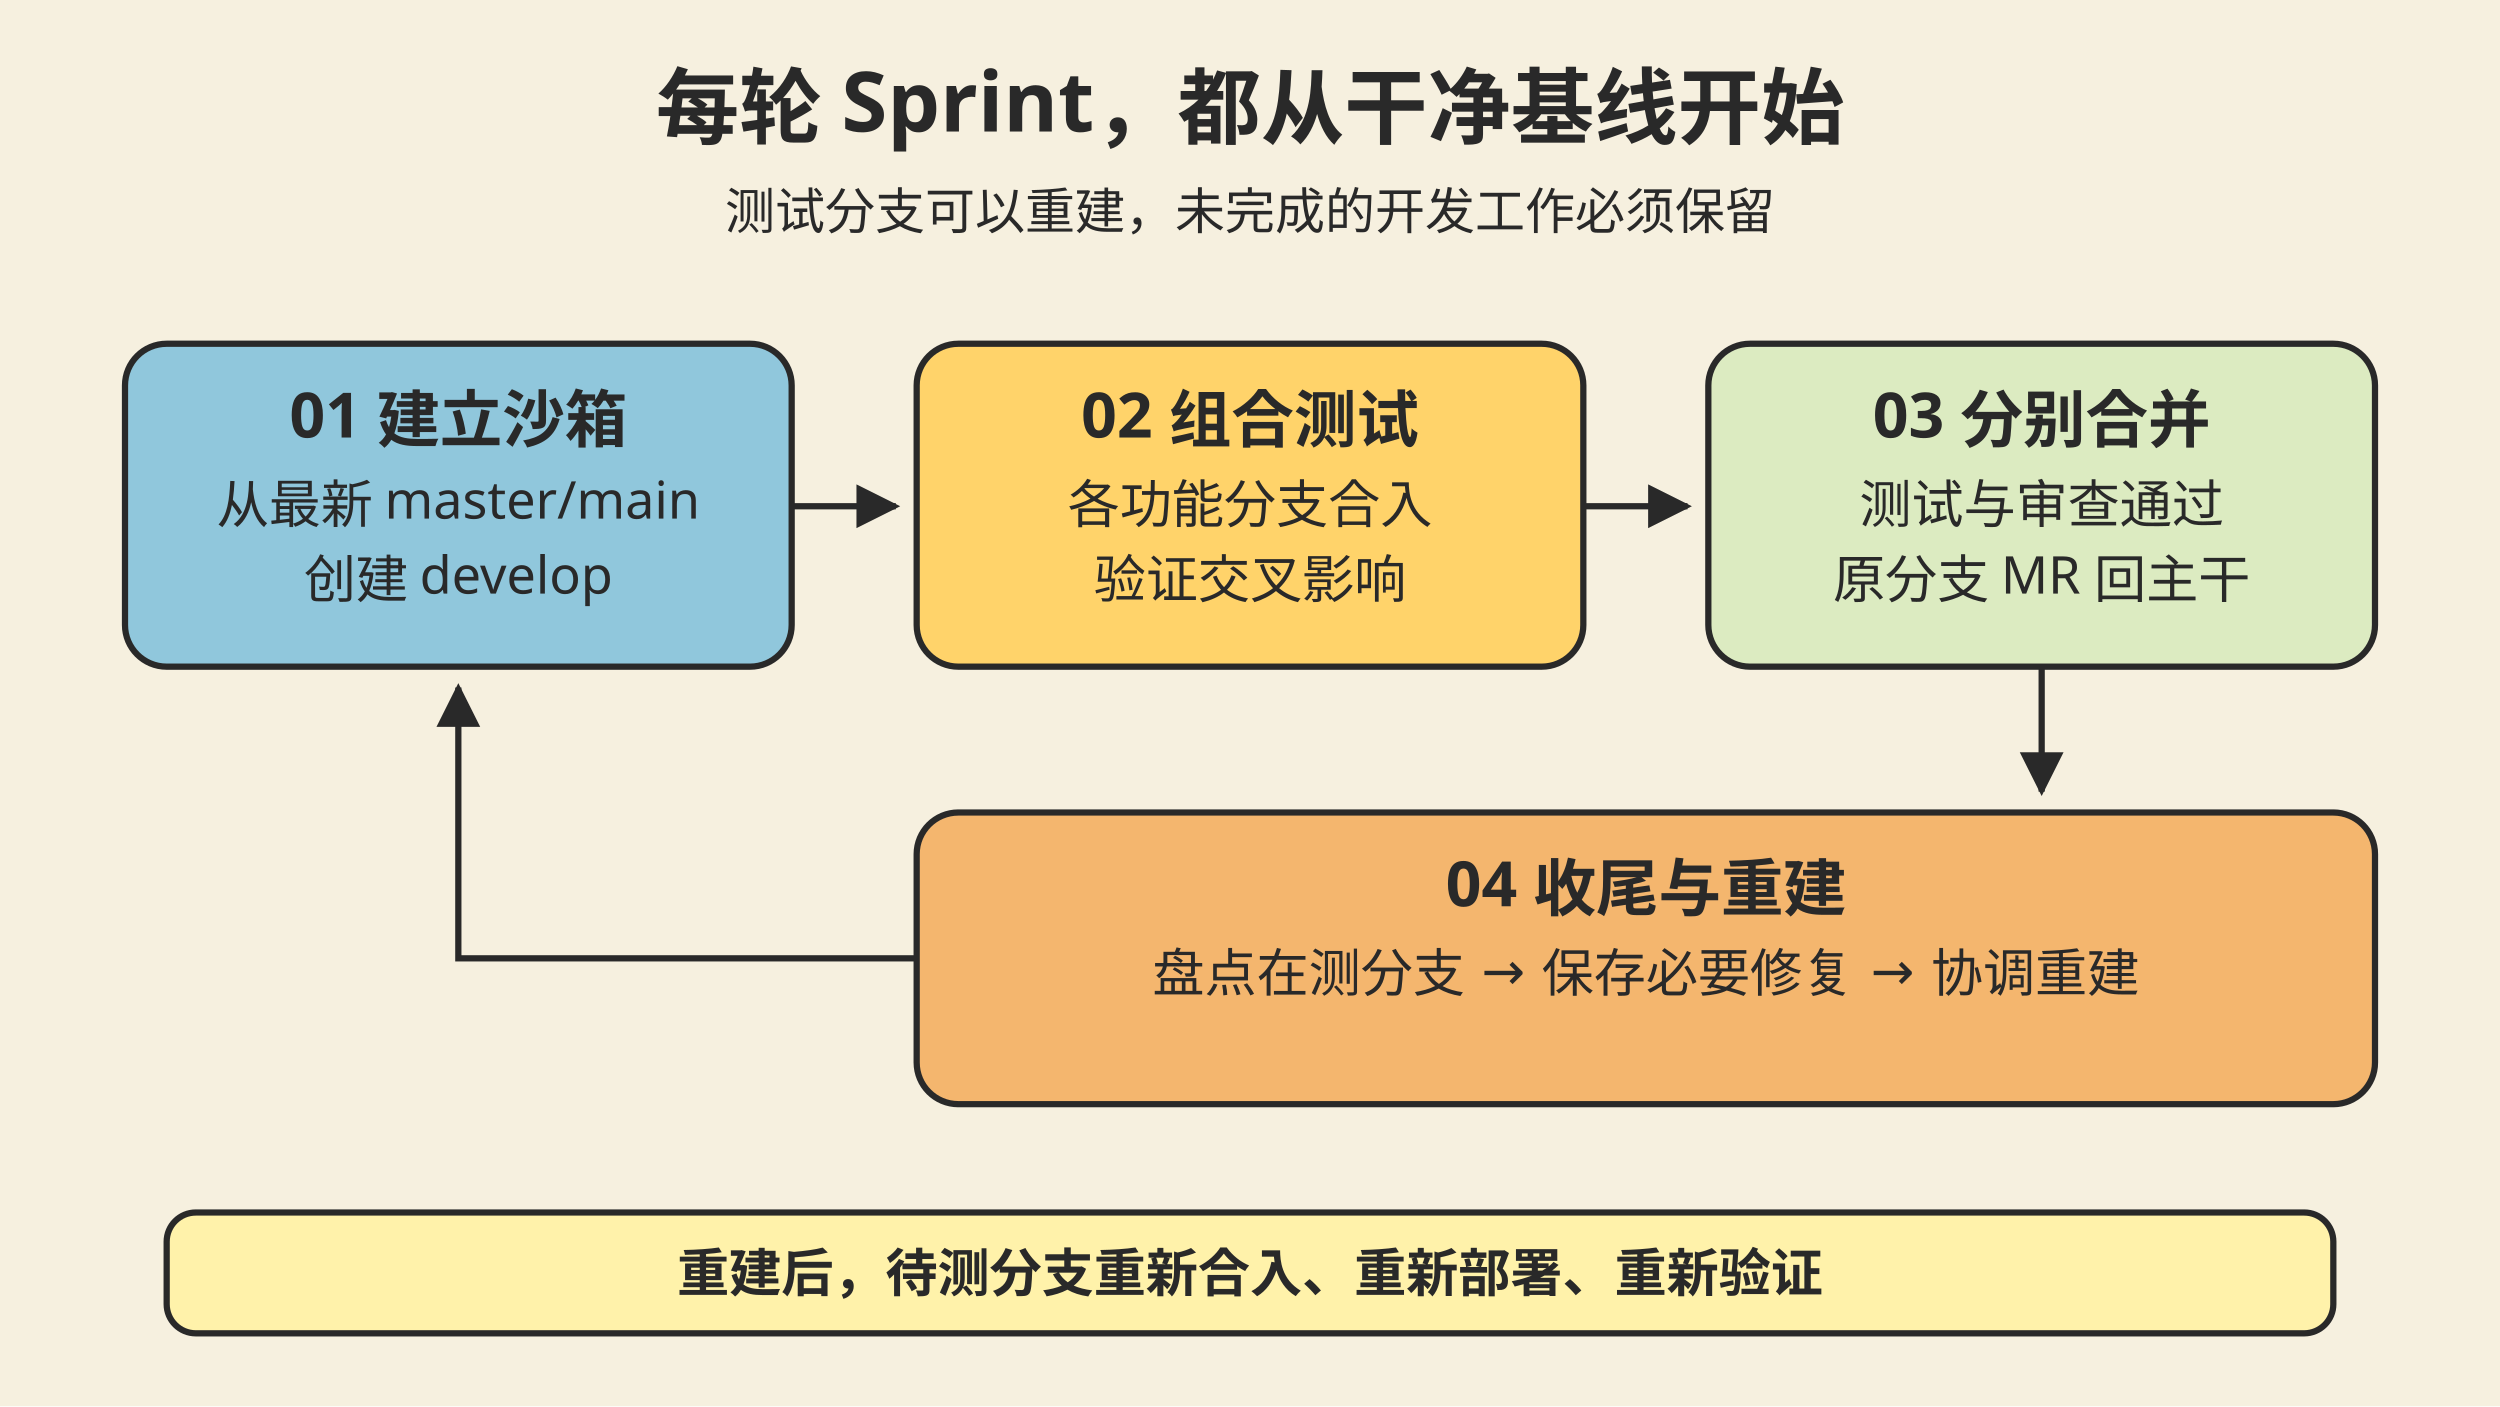
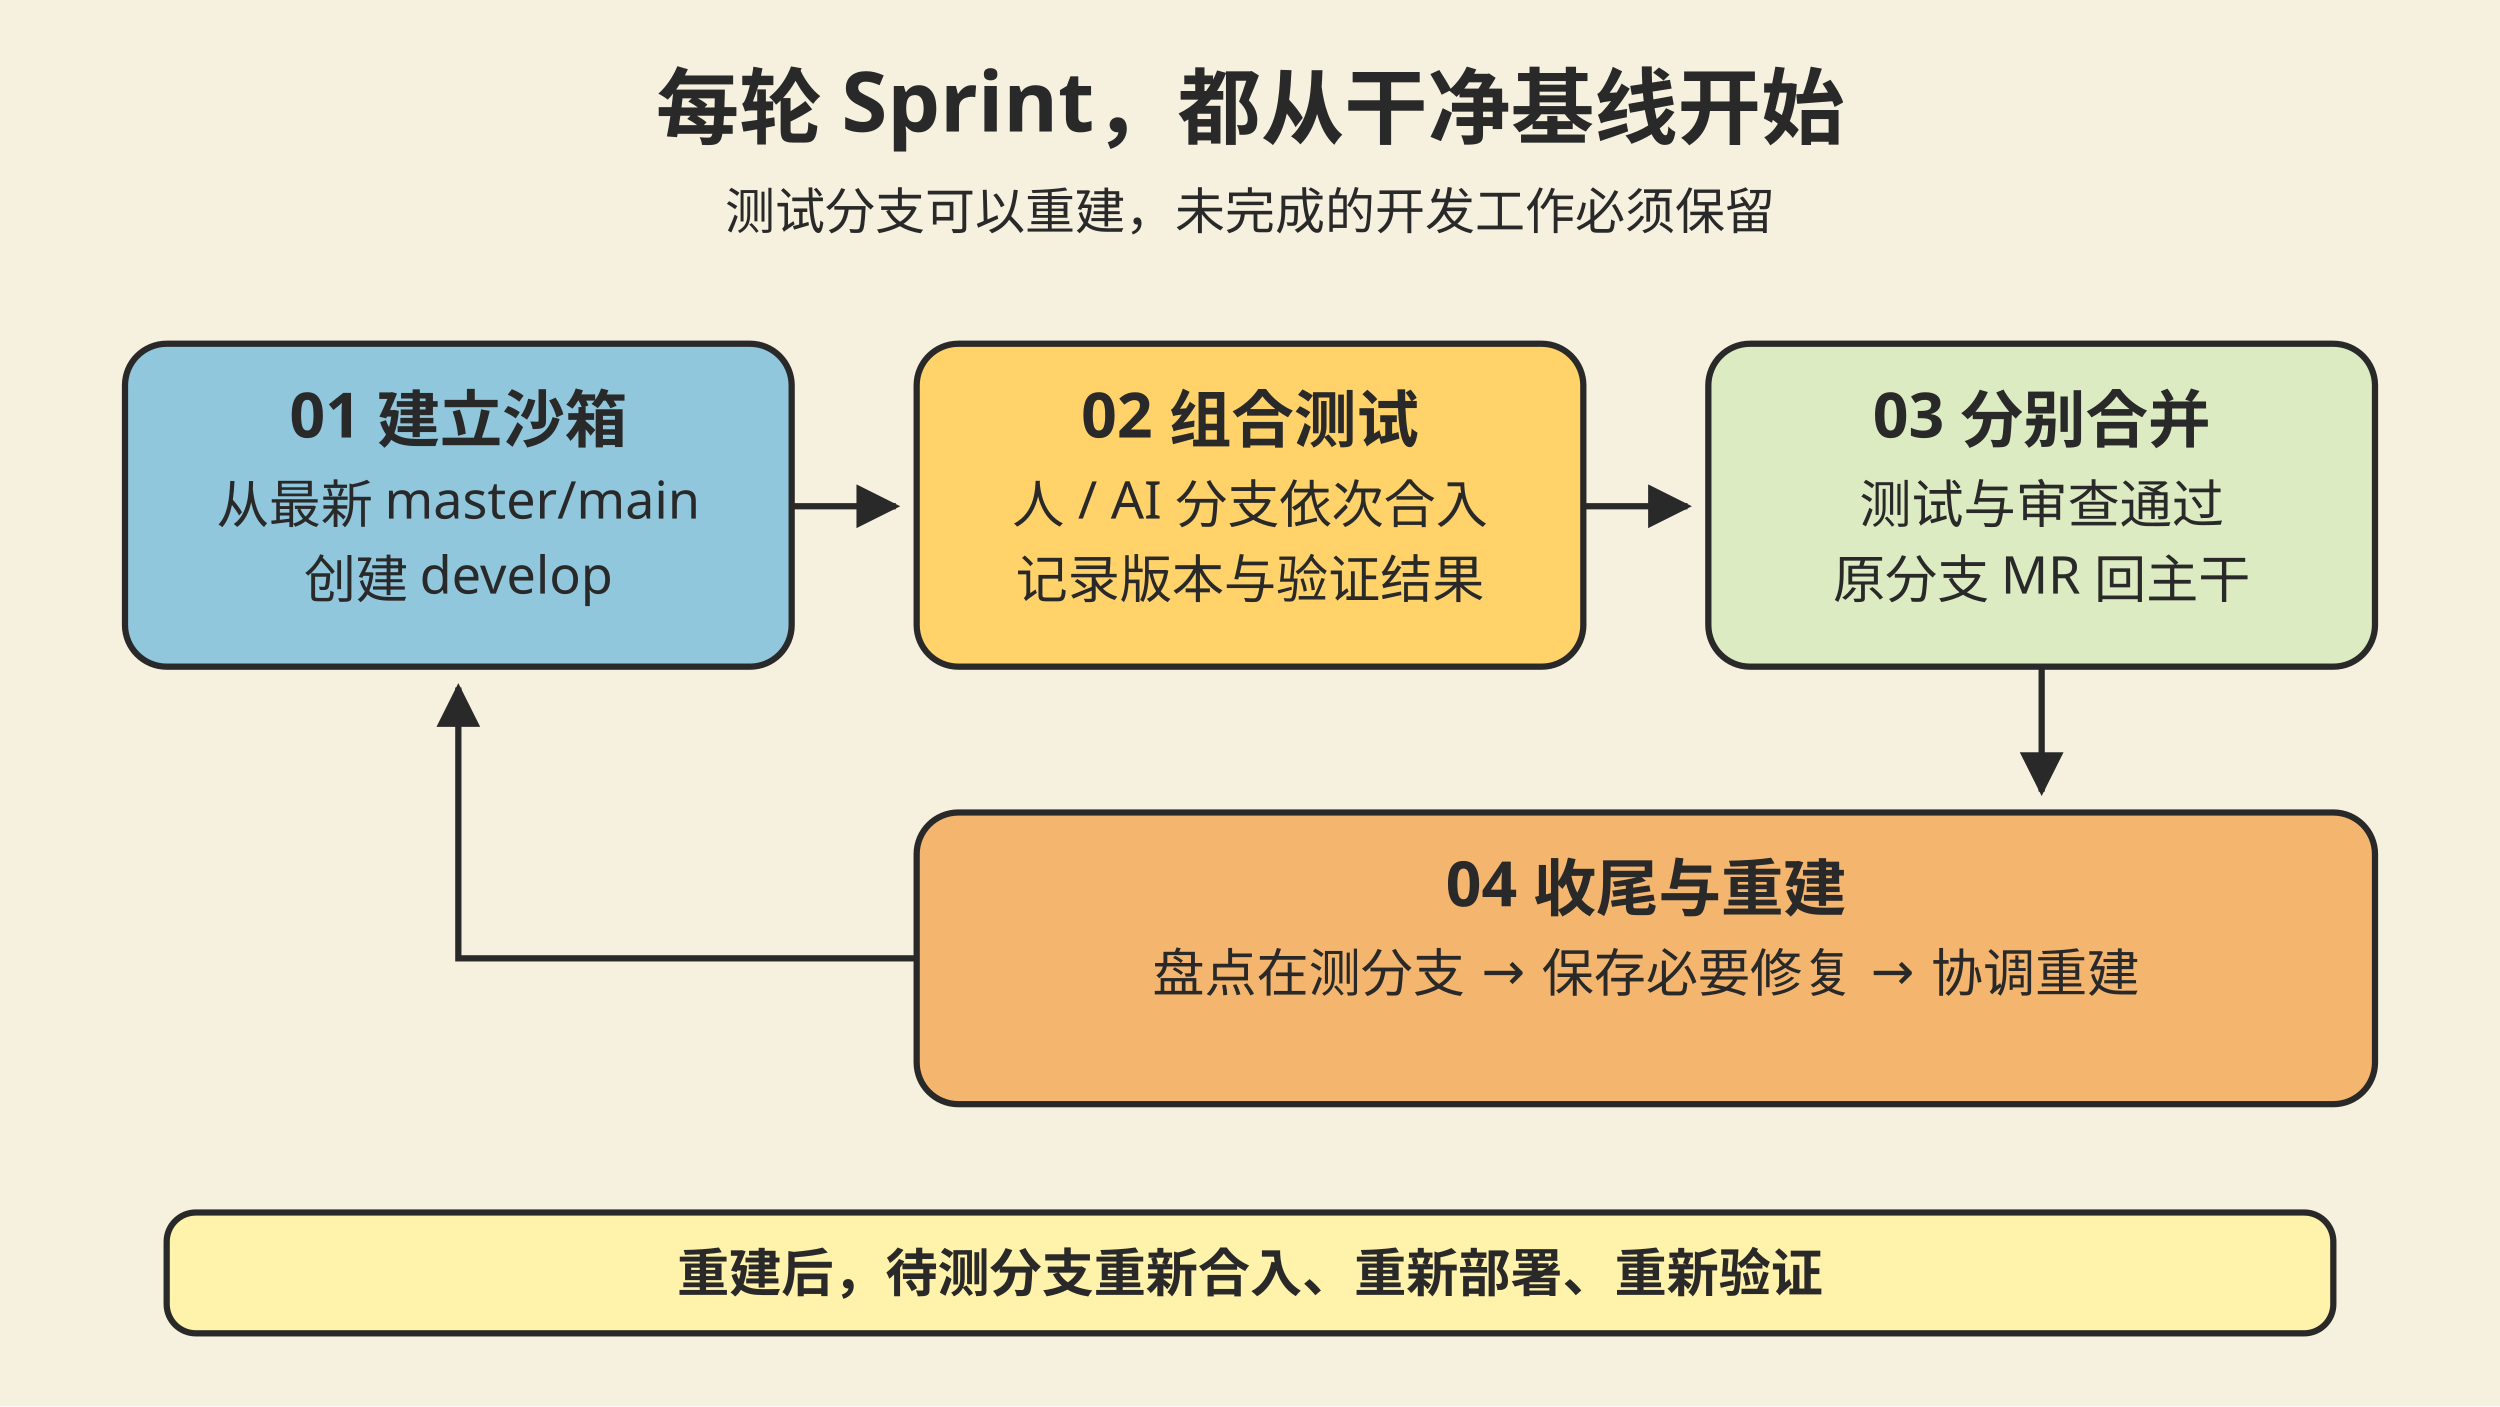
<svg xmlns="http://www.w3.org/2000/svg" width="1200" height="675" viewBox="0 0 1200 675" role="img" aria-labelledby="title desc">
  <defs>
    <marker id="a" viewBox="0 0 10 10" refX="9" refY="5" markerWidth="7" markerHeight="7" orient="auto">
      <path d="M0 0 L10 5 L0 10" fill="#292929" />
    </marker>
  </defs>
  <rect width="1200" height="675" fill="#f6f0df" />
  <g font-family="Arial Unicode MS, PingFang SC, sans-serif" fill="#292929">
    <text x="600" y="66" text-anchor="middle" font-size="40" font-weight="700">每轮 Sprint，都从干净基线开始</text>
    <text x="600" y="110" text-anchor="middle" font-size="24" font-weight="400">测试分支可以重建，未完成的开发工作必须保留</text>
    <rect x="60" y="165" width="320" height="155" rx="20" fill="#90c7dc" stroke="#292929" stroke-width="3" />
    <text x="220" y="210" text-anchor="middle" font-size="30" font-weight="700">01  建立沙箱</text>
    <text x="220" y="251" text-anchor="middle" font-size="25" font-weight="400">从最新 master/main</text>
    <text x="220" y="287" text-anchor="middle" font-size="25" font-weight="400">创建 develop</text>
    <rect x="440" y="165" width="320" height="155" rx="20" fill="#ffd36a" stroke="#292929" stroke-width="3" />
    <text x="600" y="210" text-anchor="middle" font-size="30" font-weight="700">02  组合测试</text>
-     <text x="600" y="251" text-anchor="middle" font-size="25" font-weight="400">各功能分支合入</text>
-     <text x="600" y="287" text-anchor="middle" font-size="25" font-weight="400">验证交叉影响</text>
+     <text x="600" y="251" text-anchor="middle" font-size="25" font-weight="400">人 / AI 分支依次合入</text>
+     <text x="600" y="287" text-anchor="middle" font-size="25" font-weight="400">记录版本与验证结果</text>
    <rect x="820" y="165" width="320" height="155" rx="20" fill="#dcebc1" stroke="#292929" stroke-width="3" />
    <text x="980" y="210" text-anchor="middle" font-size="30" font-weight="700">03  分别合并</text>
    <text x="980" y="251" text-anchor="middle" font-size="25" font-weight="400">测试与审查通过</text>
    <text x="980" y="287" text-anchor="middle" font-size="25" font-weight="400">原分支 MR 回主干</text>
    <rect x="440" y="390" width="700" height="140" rx="20" fill="#f4b66e" stroke="#292929" stroke-width="3" />
    <text x="790" y="435" text-anchor="middle" font-size="30" font-weight="700">04  收尾与重建</text>
    <text x="790" y="476" text-anchor="middle" font-size="25" font-weight="400">盘点在测分支 → 保存必要修复 → 协调重建</text>
    <path d="M380 243 H430" fill="none" stroke="#292929" stroke-width="3" marker-end="url(#a)" />
    <path d="M760 243 H810" fill="none" stroke="#292929" stroke-width="3" marker-end="url(#a)" />
    <path d="M980 320 V380" fill="none" stroke="#292929" stroke-width="3" marker-end="url(#a)" />
    <path d="M440 460 H220 V330" fill="none" stroke="#292929" stroke-width="3" marker-end="url(#a)" />
    <rect x="80" y="582" width="1040" height="58" rx="14" fill="#fff2aa" stroke="#292929" stroke-width="3" />
    <text x="600" y="620" text-anchor="middle" font-size="25" font-weight="700">重建后，待测分支重新合入、重新部署、重新验证</text>
  </g>
</svg>
